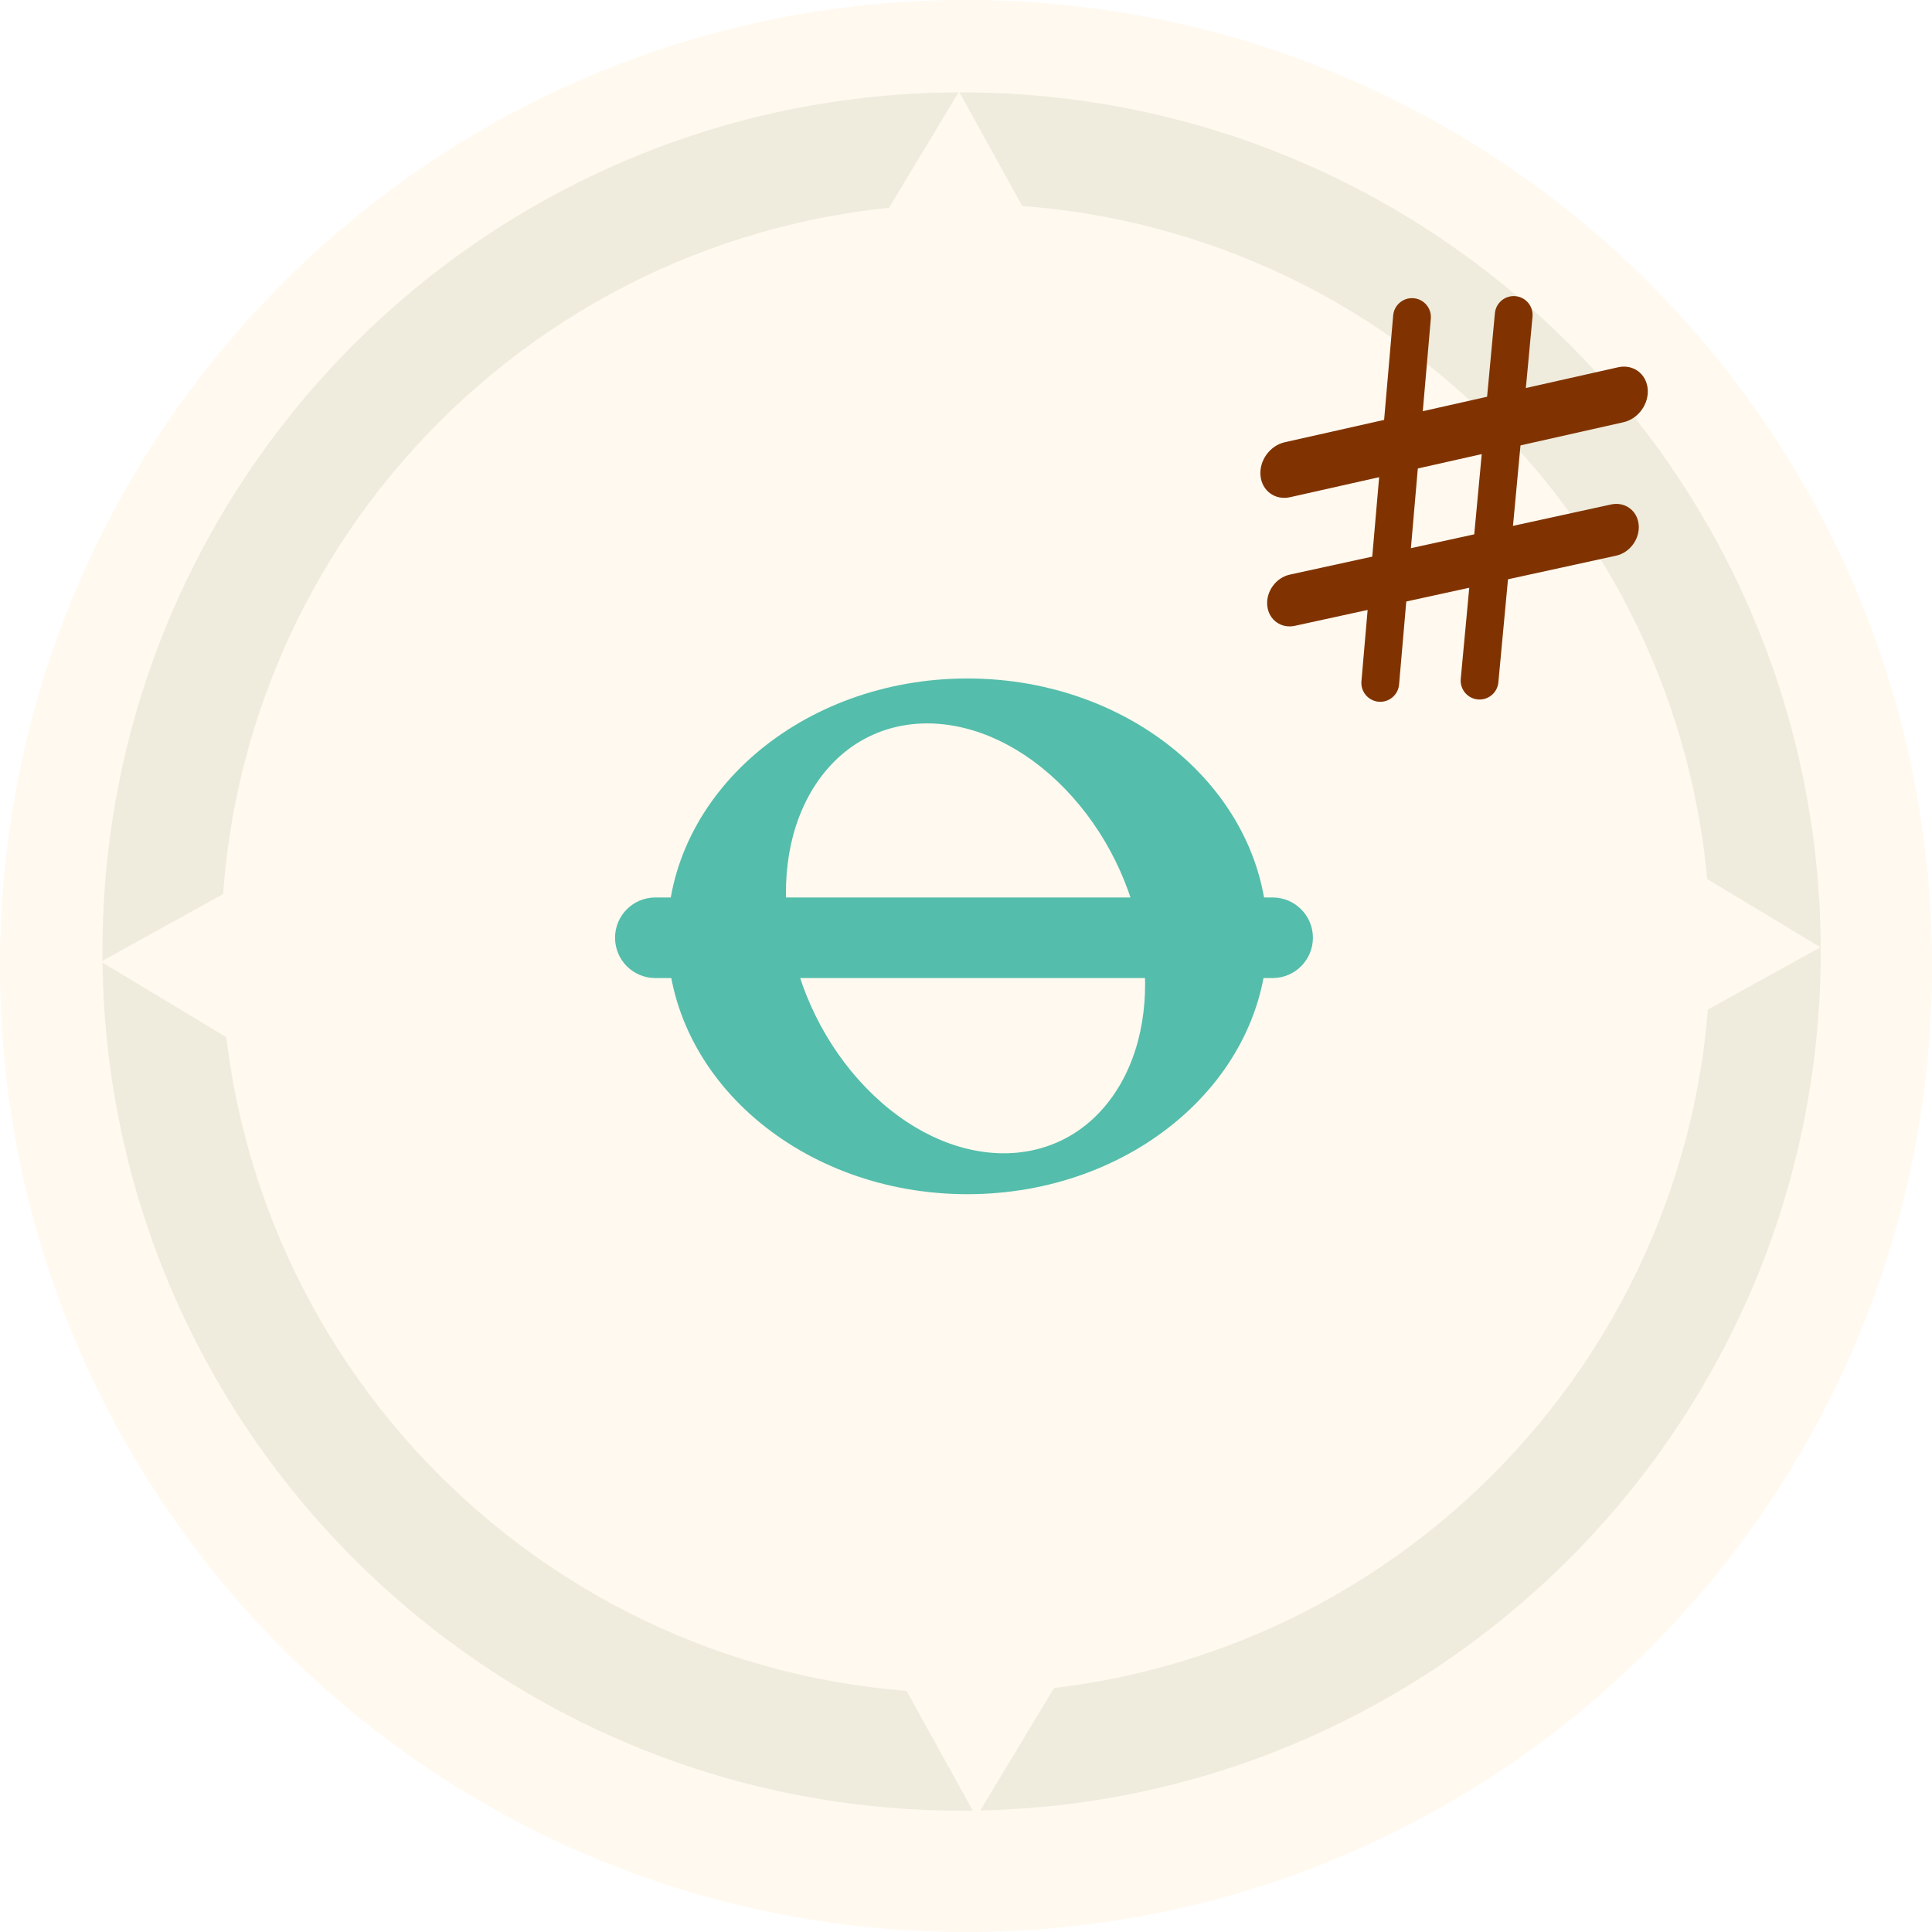
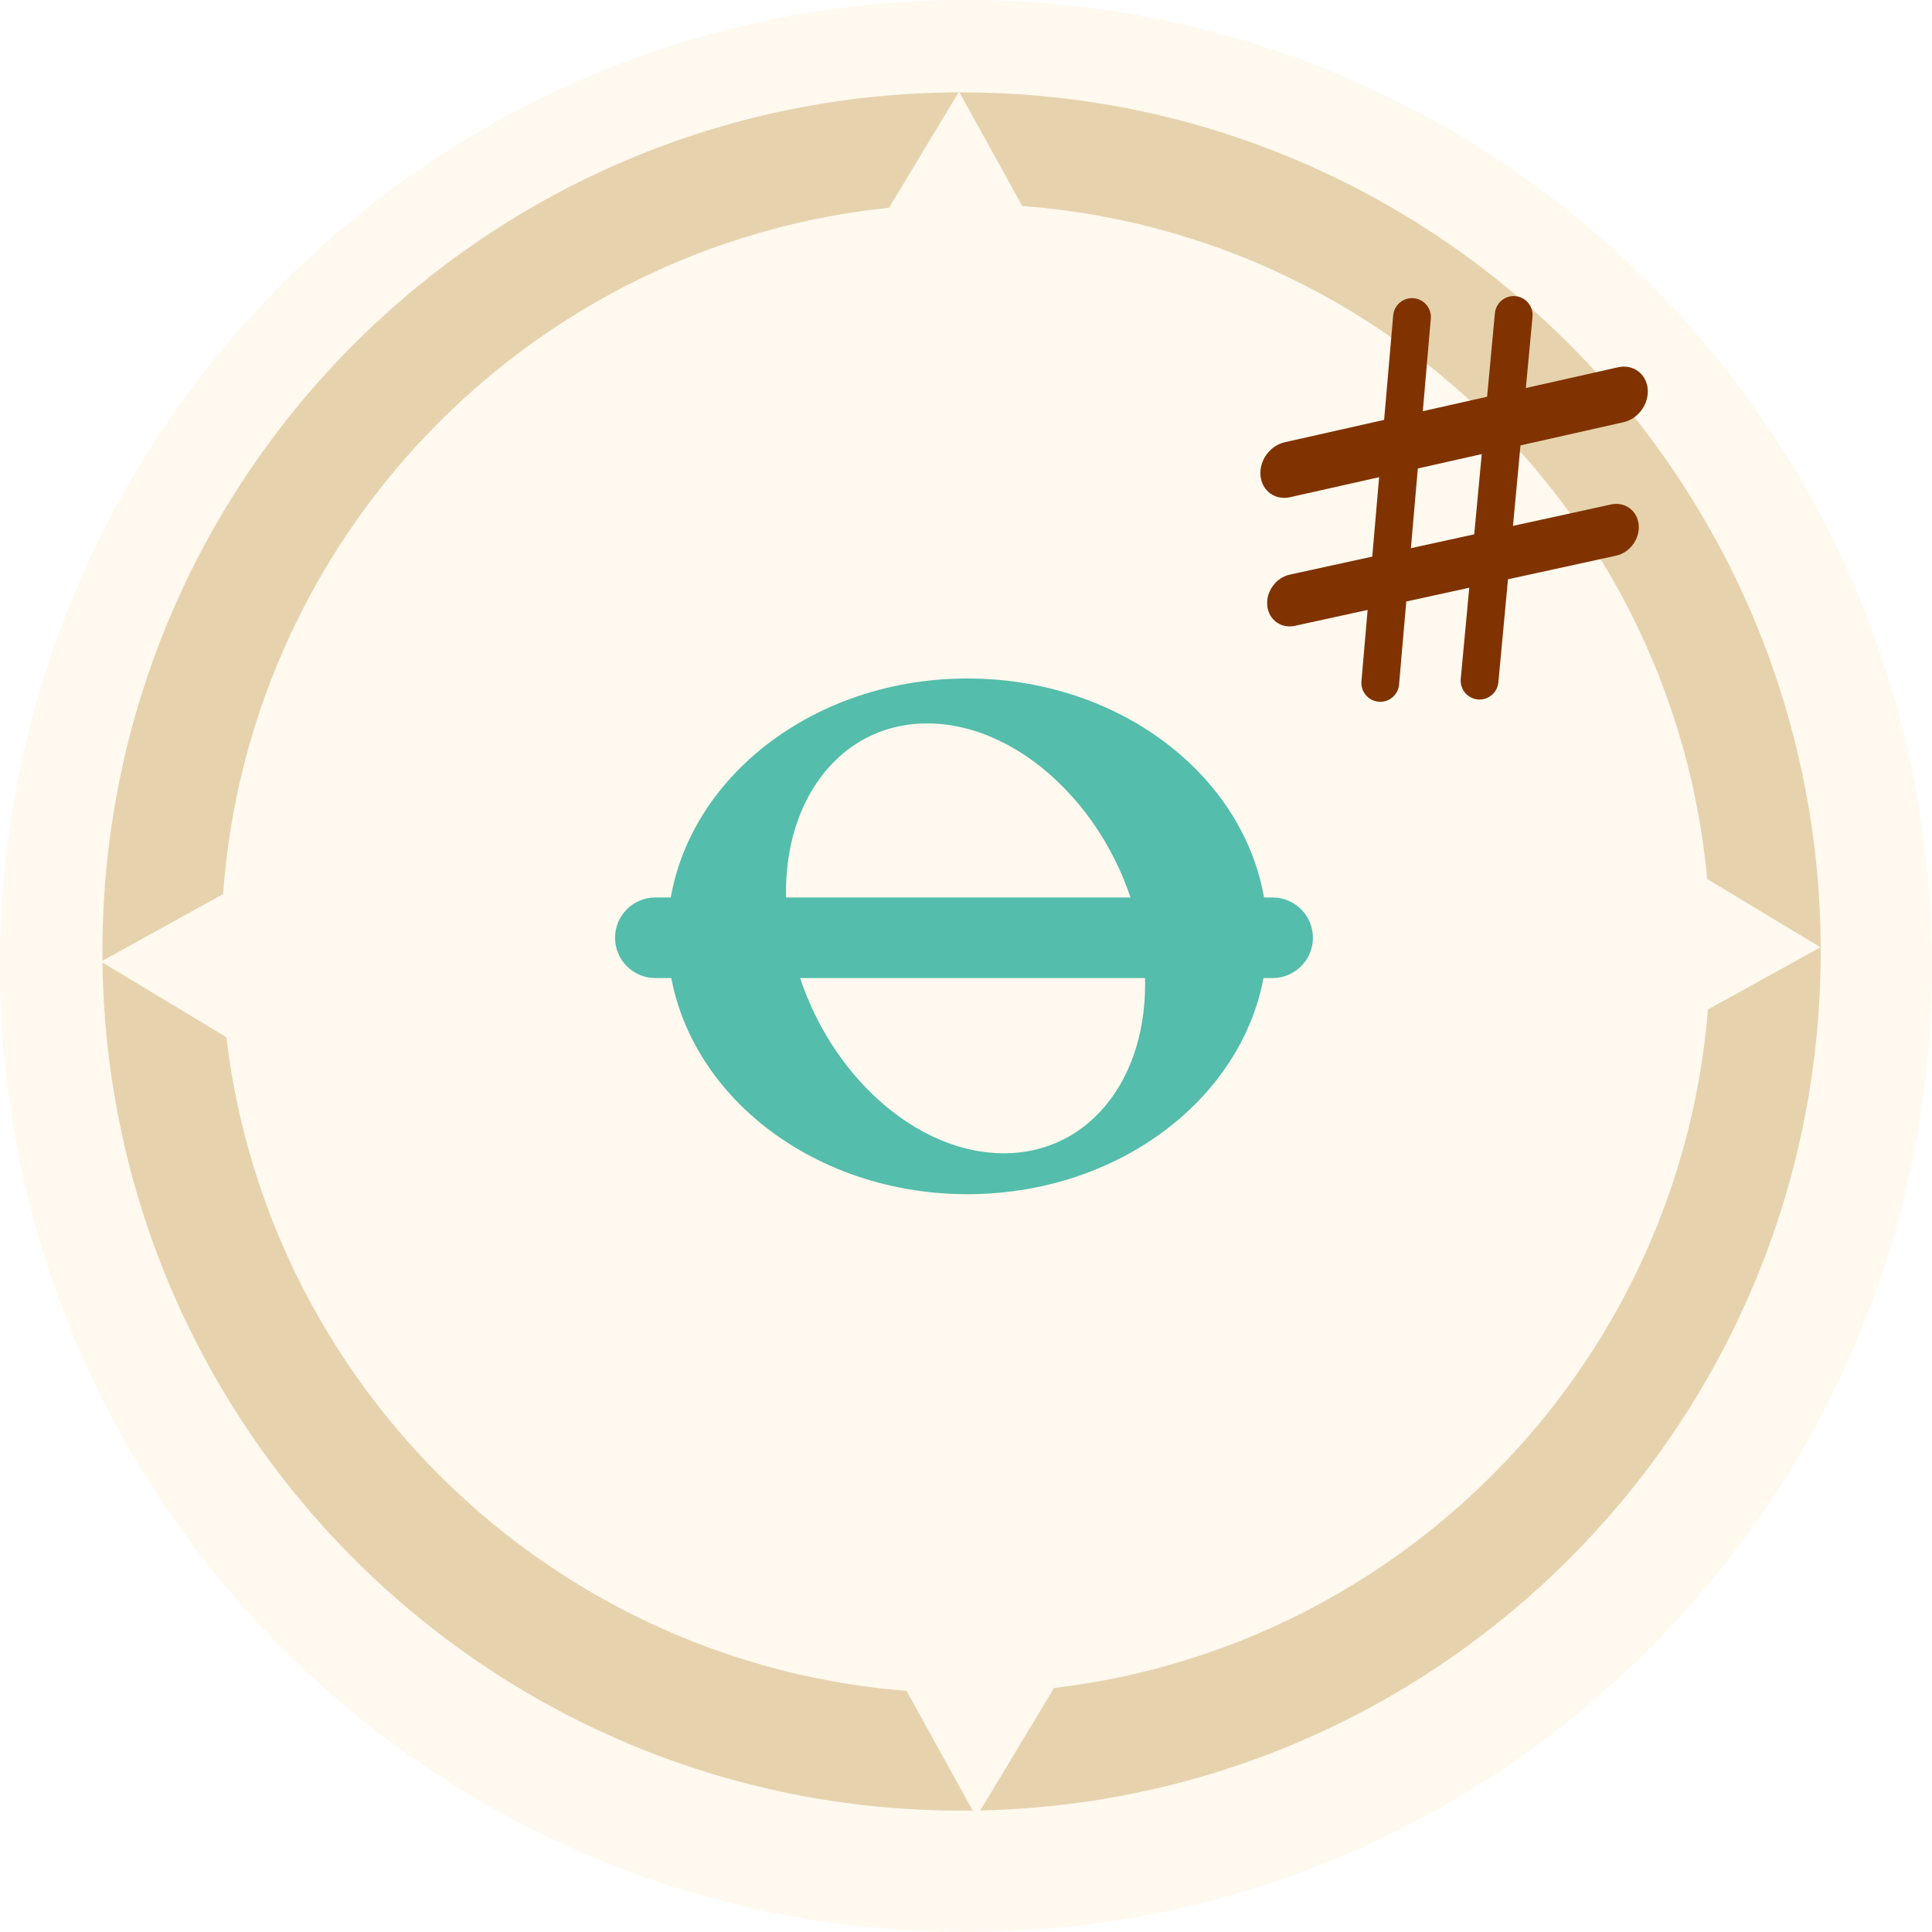
<svg xmlns="http://www.w3.org/2000/svg" width="178.429mm" height="178.429mm" viewBox="0 0 178.429 178.429" version="1.1" id="svg1" xml:space="preserve">
  <defs id="defs1" />
  <g id="layer1" transform="translate(-17.62061,-59.49844)">
    <circle style="fill:#fff9ef;fill-opacity:1;stroke-width:0.922" id="path3" cx="106.835" cy="148.713" r="89.215" />
-     <circle style="fill:#efecdd;fill-opacity:1;stroke-width:0.82" id="ellipse4" cx="106.426" cy="147.375" r="79.346" />
+     <circle style="fill:#e6d3ae;fill-opacity:1;stroke-width:0.82" id="ellipse4" cx="106.426" cy="147.375" r="79.346" />
    <circle style="fill:#fff9ef;fill-opacity:1;stroke-width:0.709" id="circle4" cx="106.814" cy="147.1" r="68.77" />
    <ellipse style="fill:#54bdab;fill-opacity:1;stroke-width:0.21" id="path1" ry="23.814" rx="27.708" cy="145.973" cx="106.965" />
    <ellipse style="fill:#fff9ef;fill-opacity:1;stroke-width:0.149" id="ellipse1" ry="16.58" rx="19.854" cy="25.427" cx="173.895" transform="matrix(0.6951934,0.7188227,-0.5545061,0.8321797,0,0)" />
    <rect style="fill:#54bdab;fill-opacity:1;stroke-width:0.194" id="rect3" width="64.45" height="7.442" x="74.424" y="142.384" ry="3.721" />
    <path style="fill:#fff9ef;fill-opacity:1;stroke-width:0.265" id="path4" d="M 123.698,104.891 103.72,99.977 83.743,95.063 97.987,80.22 112.231,65.376 117.965,85.133 Z" transform="rotate(-12.7522,120.7702,93.69161)" />
    <path style="fill:#fff9ef;fill-opacity:1;stroke-width:0.265" id="path5" d="m 122.232,105.092 -19.977,-4.914 -19.977,-4.914 14.244,-14.844 14.244,-14.844 5.733,19.758 z" transform="rotate(-102.7522,101.9042,140.4292)" />
    <path style="fill:#fff9ef;fill-opacity:1;stroke-width:0.265" id="path6" d="m 122.232,105.092 -19.977,-4.914 -19.977,-4.914 14.244,-14.844 14.244,-14.844 5.733,19.758 z" transform="rotate(167.2478,100.2399,146.2765)" />
    <path style="fill:#fff9ef;fill-opacity:1;stroke-width:0.265" id="path7" d="m 122.232,105.092 -19.977,-4.914 -19.977,-4.914 14.244,-14.844 14.244,-14.844 5.733,19.758 z" transform="rotate(77.2478,97.31242,153.2046)" />
  </g>
  <g id="layer1-8" transform="translate(-19.07287,-60.05161)">
    <rect style="fill:#803300;fill-opacity:1;stroke-width:0.101" id="rect1" width="37.406" height="3.489" x="74.33" y="-158.385" ry="1.745" transform="rotate(94.95931)" />
    <rect style="fill:#803300;fill-opacity:1;stroke-width:0.101" id="rect2" width="37.406" height="3.489" x="72.236" y="-168.216" ry="1.745" transform="rotate(95.33579)" />
    <rect style="fill:#803300;fill-opacity:1;stroke-width:0.121" id="rect4" width="36.65" height="5.1" x="-162.423" y="-134.756" ry="2.55" transform="matrix(-0.9756335,0.2194066,-0.09665404,-0.995318,0,0)" />
    <rect style="fill:#803300;fill-opacity:1;stroke-width:0.115" id="rect5" width="35.11" height="4.752" x="-159.831" y="-145.686" ry="2.376" transform="matrix(-0.9769771,0.2133441,-0.09950936,-0.9950366,0,0)" />
  </g>
</svg>
